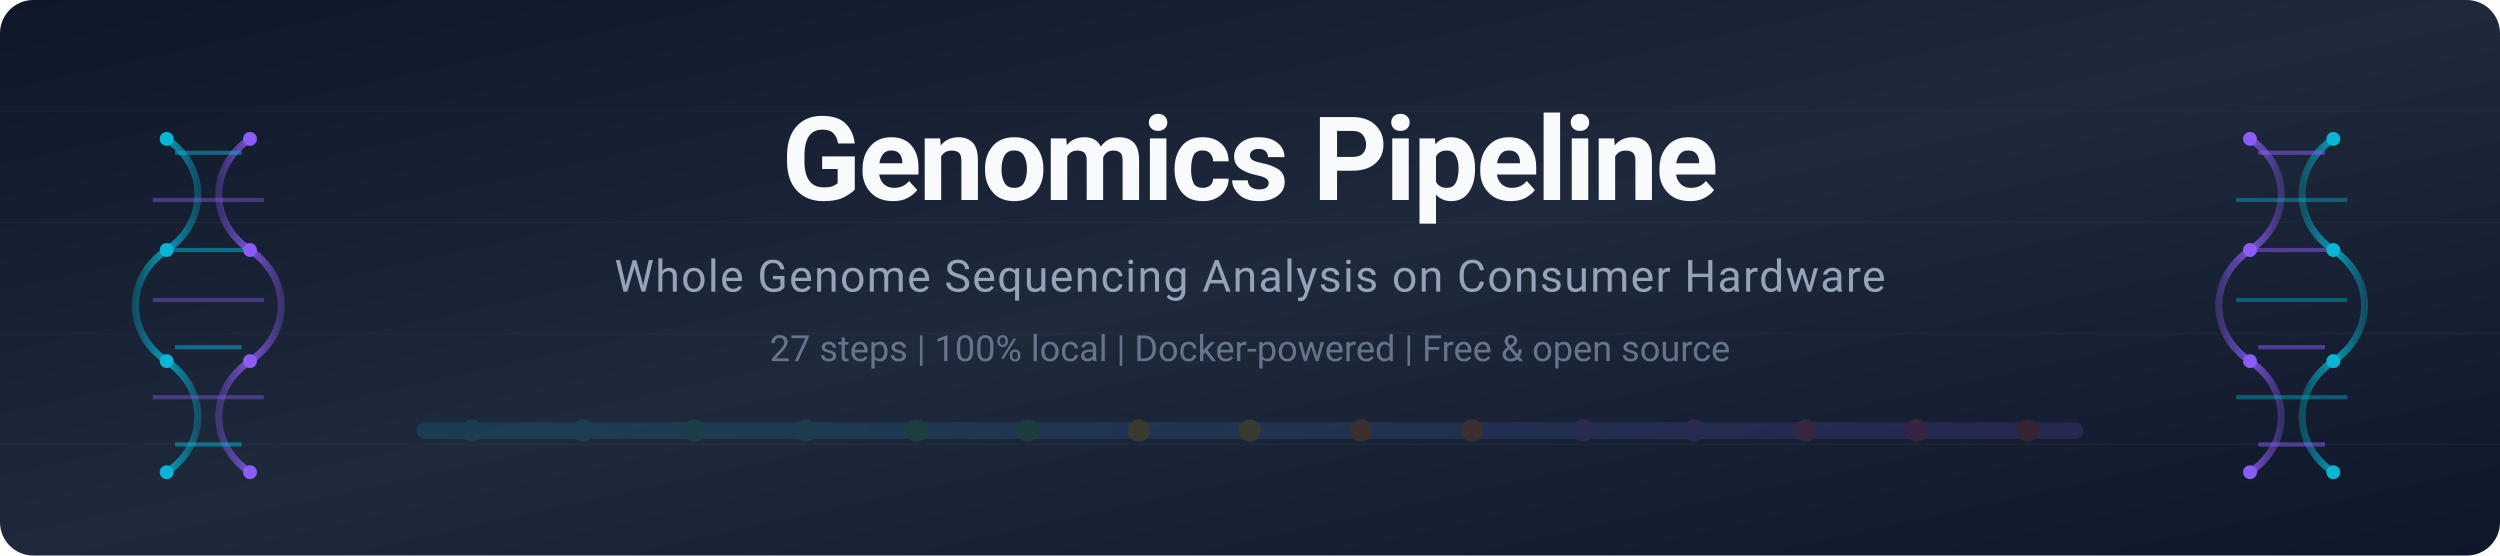
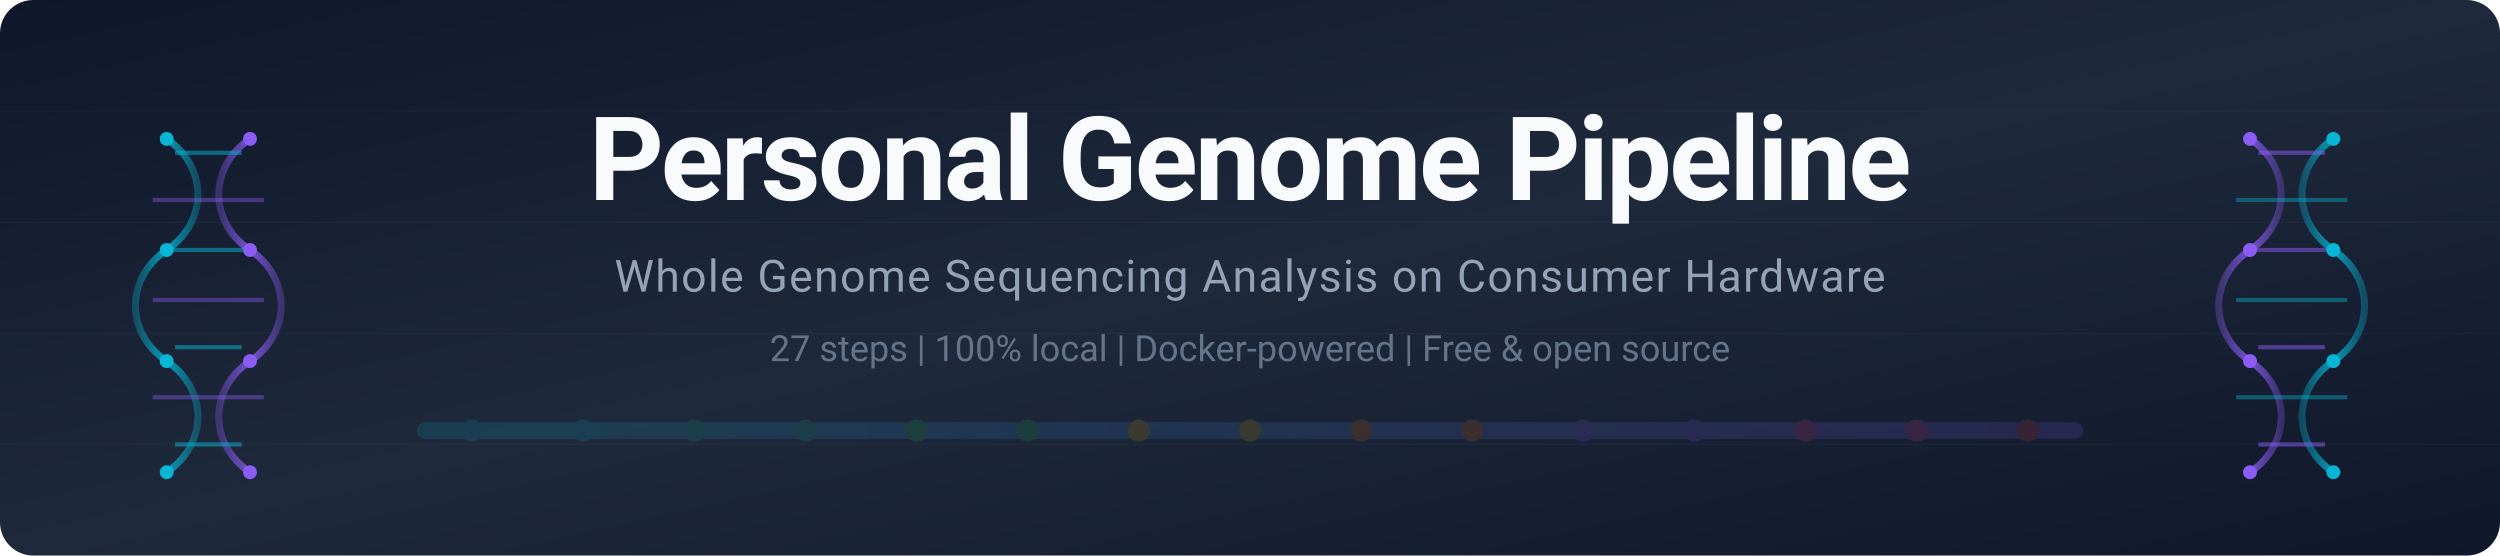
<svg xmlns="http://www.w3.org/2000/svg" viewBox="0 0 900 200">
  <defs>
    <linearGradient id="bg" x1="0%" y1="0%" x2="100%" y2="100%">
      <stop offset="0%" style="stop-color:#0f172a" />
      <stop offset="50%" style="stop-color:#1e293b" />
      <stop offset="100%" style="stop-color:#0f172a" />
    </linearGradient>
    <linearGradient id="helix1" x1="0%" y1="0%" x2="100%" y2="0%">
      <stop offset="0%" style="stop-color:#06b6d4;stop-opacity:0.3" />
      <stop offset="50%" style="stop-color:#06b6d4;stop-opacity:0.8" />
      <stop offset="100%" style="stop-color:#06b6d4;stop-opacity:0.3" />
    </linearGradient>
    <linearGradient id="helix2" x1="0%" y1="0%" x2="100%" y2="0%">
      <stop offset="0%" style="stop-color:#8b5cf6;stop-opacity:0.3" />
      <stop offset="50%" style="stop-color:#8b5cf6;stop-opacity:0.8" />
      <stop offset="100%" style="stop-color:#8b5cf6;stop-opacity:0.3" />
    </linearGradient>
    <linearGradient id="accent" x1="0%" y1="0%" x2="100%" y2="0%">
      <stop offset="0%" style="stop-color:#06b6d4" />
      <stop offset="100%" style="stop-color:#8b5cf6" />
    </linearGradient>
  </defs>
  <rect width="900" height="200" fill="url(#bg)" rx="12" />
  <g opacity="0.05" stroke="#94a3b8" stroke-width="0.5">
    <line x1="0" y1="40" x2="900" y2="40" />
    <line x1="0" y1="80" x2="900" y2="80" />
    <line x1="0" y1="120" x2="900" y2="120" />
    <line x1="0" y1="160" x2="900" y2="160" />
  </g>
  <g transform="translate(60, 100)">
    <path d="M0,-50 C15,-40 15,-20 0,-10 C-15,0 -15,20 0,30 C15,40 15,60 0,70" fill="none" stroke="url(#helix1)" stroke-width="2.5" stroke-linecap="round" />
    <path d="M30,-50 C15,-40 15,-20 30,-10 C45,0 45,20 30,30 C15,40 15,60 30,70" fill="none" stroke="url(#helix2)" stroke-width="2.5" stroke-linecap="round" />
    <line x1="3" y1="-45" x2="27" y2="-45" stroke="#06b6d4" stroke-width="1.5" opacity="0.5" />
    <line x1="-5" y1="-28" x2="35" y2="-28" stroke="#8b5cf6" stroke-width="1.5" opacity="0.4" />
    <line x1="0" y1="-10" x2="30" y2="-10" stroke="#06b6d4" stroke-width="1.5" opacity="0.5" />
    <line x1="-5" y1="8" x2="35" y2="8" stroke="#8b5cf6" stroke-width="1.5" opacity="0.4" />
    <line x1="3" y1="25" x2="27" y2="25" stroke="#06b6d4" stroke-width="1.5" opacity="0.5" />
    <line x1="-5" y1="43" x2="35" y2="43" stroke="#8b5cf6" stroke-width="1.5" opacity="0.4" />
    <line x1="3" y1="60" x2="27" y2="60" stroke="#06b6d4" stroke-width="1.5" opacity="0.5" />
    <circle cx="0" cy="-50" r="2.5" fill="#06b6d4" />
    <circle cx="30" cy="-50" r="2.5" fill="#8b5cf6" />
    <circle cx="0" cy="-10" r="2.5" fill="#06b6d4" />
    <circle cx="30" cy="-10" r="2.5" fill="#8b5cf6" />
    <circle cx="0" cy="30" r="2.5" fill="#06b6d4" />
    <circle cx="30" cy="30" r="2.5" fill="#8b5cf6" />
    <circle cx="0" cy="70" r="2.5" fill="#06b6d4" />
    <circle cx="30" cy="70" r="2.5" fill="#8b5cf6" />
  </g>
  <g transform="translate(810, 100)">
    <path d="M0,-50 C15,-40 15,-20 0,-10 C-15,0 -15,20 0,30 C15,40 15,60 0,70" fill="none" stroke="url(#helix2)" stroke-width="2.5" stroke-linecap="round" />
    <path d="M30,-50 C15,-40 15,-20 30,-10 C45,0 45,20 30,30 C15,40 15,60 30,70" fill="none" stroke="url(#helix1)" stroke-width="2.5" stroke-linecap="round" />
    <line x1="3" y1="-45" x2="27" y2="-45" stroke="#8b5cf6" stroke-width="1.5" opacity="0.5" />
    <line x1="-5" y1="-28" x2="35" y2="-28" stroke="#06b6d4" stroke-width="1.5" opacity="0.4" />
    <line x1="0" y1="-10" x2="30" y2="-10" stroke="#8b5cf6" stroke-width="1.5" opacity="0.5" />
    <line x1="-5" y1="8" x2="35" y2="8" stroke="#06b6d4" stroke-width="1.5" opacity="0.4" />
    <line x1="3" y1="25" x2="27" y2="25" stroke="#8b5cf6" stroke-width="1.5" opacity="0.5" />
    <line x1="-5" y1="43" x2="35" y2="43" stroke="#06b6d4" stroke-width="1.5" opacity="0.4" />
    <line x1="3" y1="60" x2="27" y2="60" stroke="#8b5cf6" stroke-width="1.5" opacity="0.5" />
    <circle cx="0" cy="-50" r="2.5" fill="#8b5cf6" />
    <circle cx="30" cy="-50" r="2.5" fill="#06b6d4" />
    <circle cx="0" cy="-10" r="2.5" fill="#8b5cf6" />
    <circle cx="30" cy="-10" r="2.5" fill="#06b6d4" />
    <circle cx="0" cy="30" r="2.5" fill="#8b5cf6" />
    <circle cx="30" cy="30" r="2.5" fill="#06b6d4" />
    <circle cx="0" cy="70" r="2.5" fill="#8b5cf6" />
    <circle cx="30" cy="70" r="2.5" fill="#06b6d4" />
  </g>
  <g transform="translate(450, 155)" opacity="0.15">
    <rect x="-300" y="-3" width="600" height="6" rx="3" fill="url(#accent)" />
    <circle cx="-280" cy="0" r="4" fill="#06b6d4" />
    <circle cx="-240" cy="0" r="4" fill="#06b6d4" />
    <circle cx="-200" cy="0" r="4" fill="#14b8a6" />
    <circle cx="-160" cy="0" r="4" fill="#14b8a6" />
    <circle cx="-120" cy="0" r="4" fill="#22c55e" />
    <circle cx="-80" cy="0" r="4" fill="#22c55e" />
    <circle cx="-40" cy="0" r="4" fill="#eab308" />
    <circle cx="0" cy="0" r="4" fill="#eab308" />
    <circle cx="40" cy="0" r="4" fill="#f97316" />
    <circle cx="80" cy="0" r="4" fill="#f97316" />
    <circle cx="120" cy="0" r="4" fill="#8b5cf6" />
    <circle cx="160" cy="0" r="4" fill="#8b5cf6" />
    <circle cx="200" cy="0" r="4" fill="#ec4899" />
    <circle cx="240" cy="0" r="4" fill="#ec4899" />
    <circle cx="280" cy="0" r="4" fill="#ef4444" />
  </g>
  <text x="450" y="72" text-anchor="middle" font-family="system-ui, -apple-system, 'Segoe UI', Roboto, sans-serif" font-size="42" font-weight="700" fill="#f8fafc" letter-spacing="-1">
-     Genomics Pipeline
+     Personal Genome Pipeline
  </text>
  <text x="450" y="105" text-anchor="middle" font-family="system-ui, -apple-system, 'Segoe UI', Roboto, sans-serif" font-size="16" fill="#94a3b8" letter-spacing="0.5">
    Whole Genome Sequencing Analysis on Consumer Hardware
  </text>
  <text x="450" y="130" text-anchor="middle" font-family="system-ui, -apple-system, 'Segoe UI', Roboto, sans-serif" font-size="13" fill="#64748b">
    27 steps  |  100% local  |  Docker-powered  |  Free &amp; open source
  </text>
</svg>
